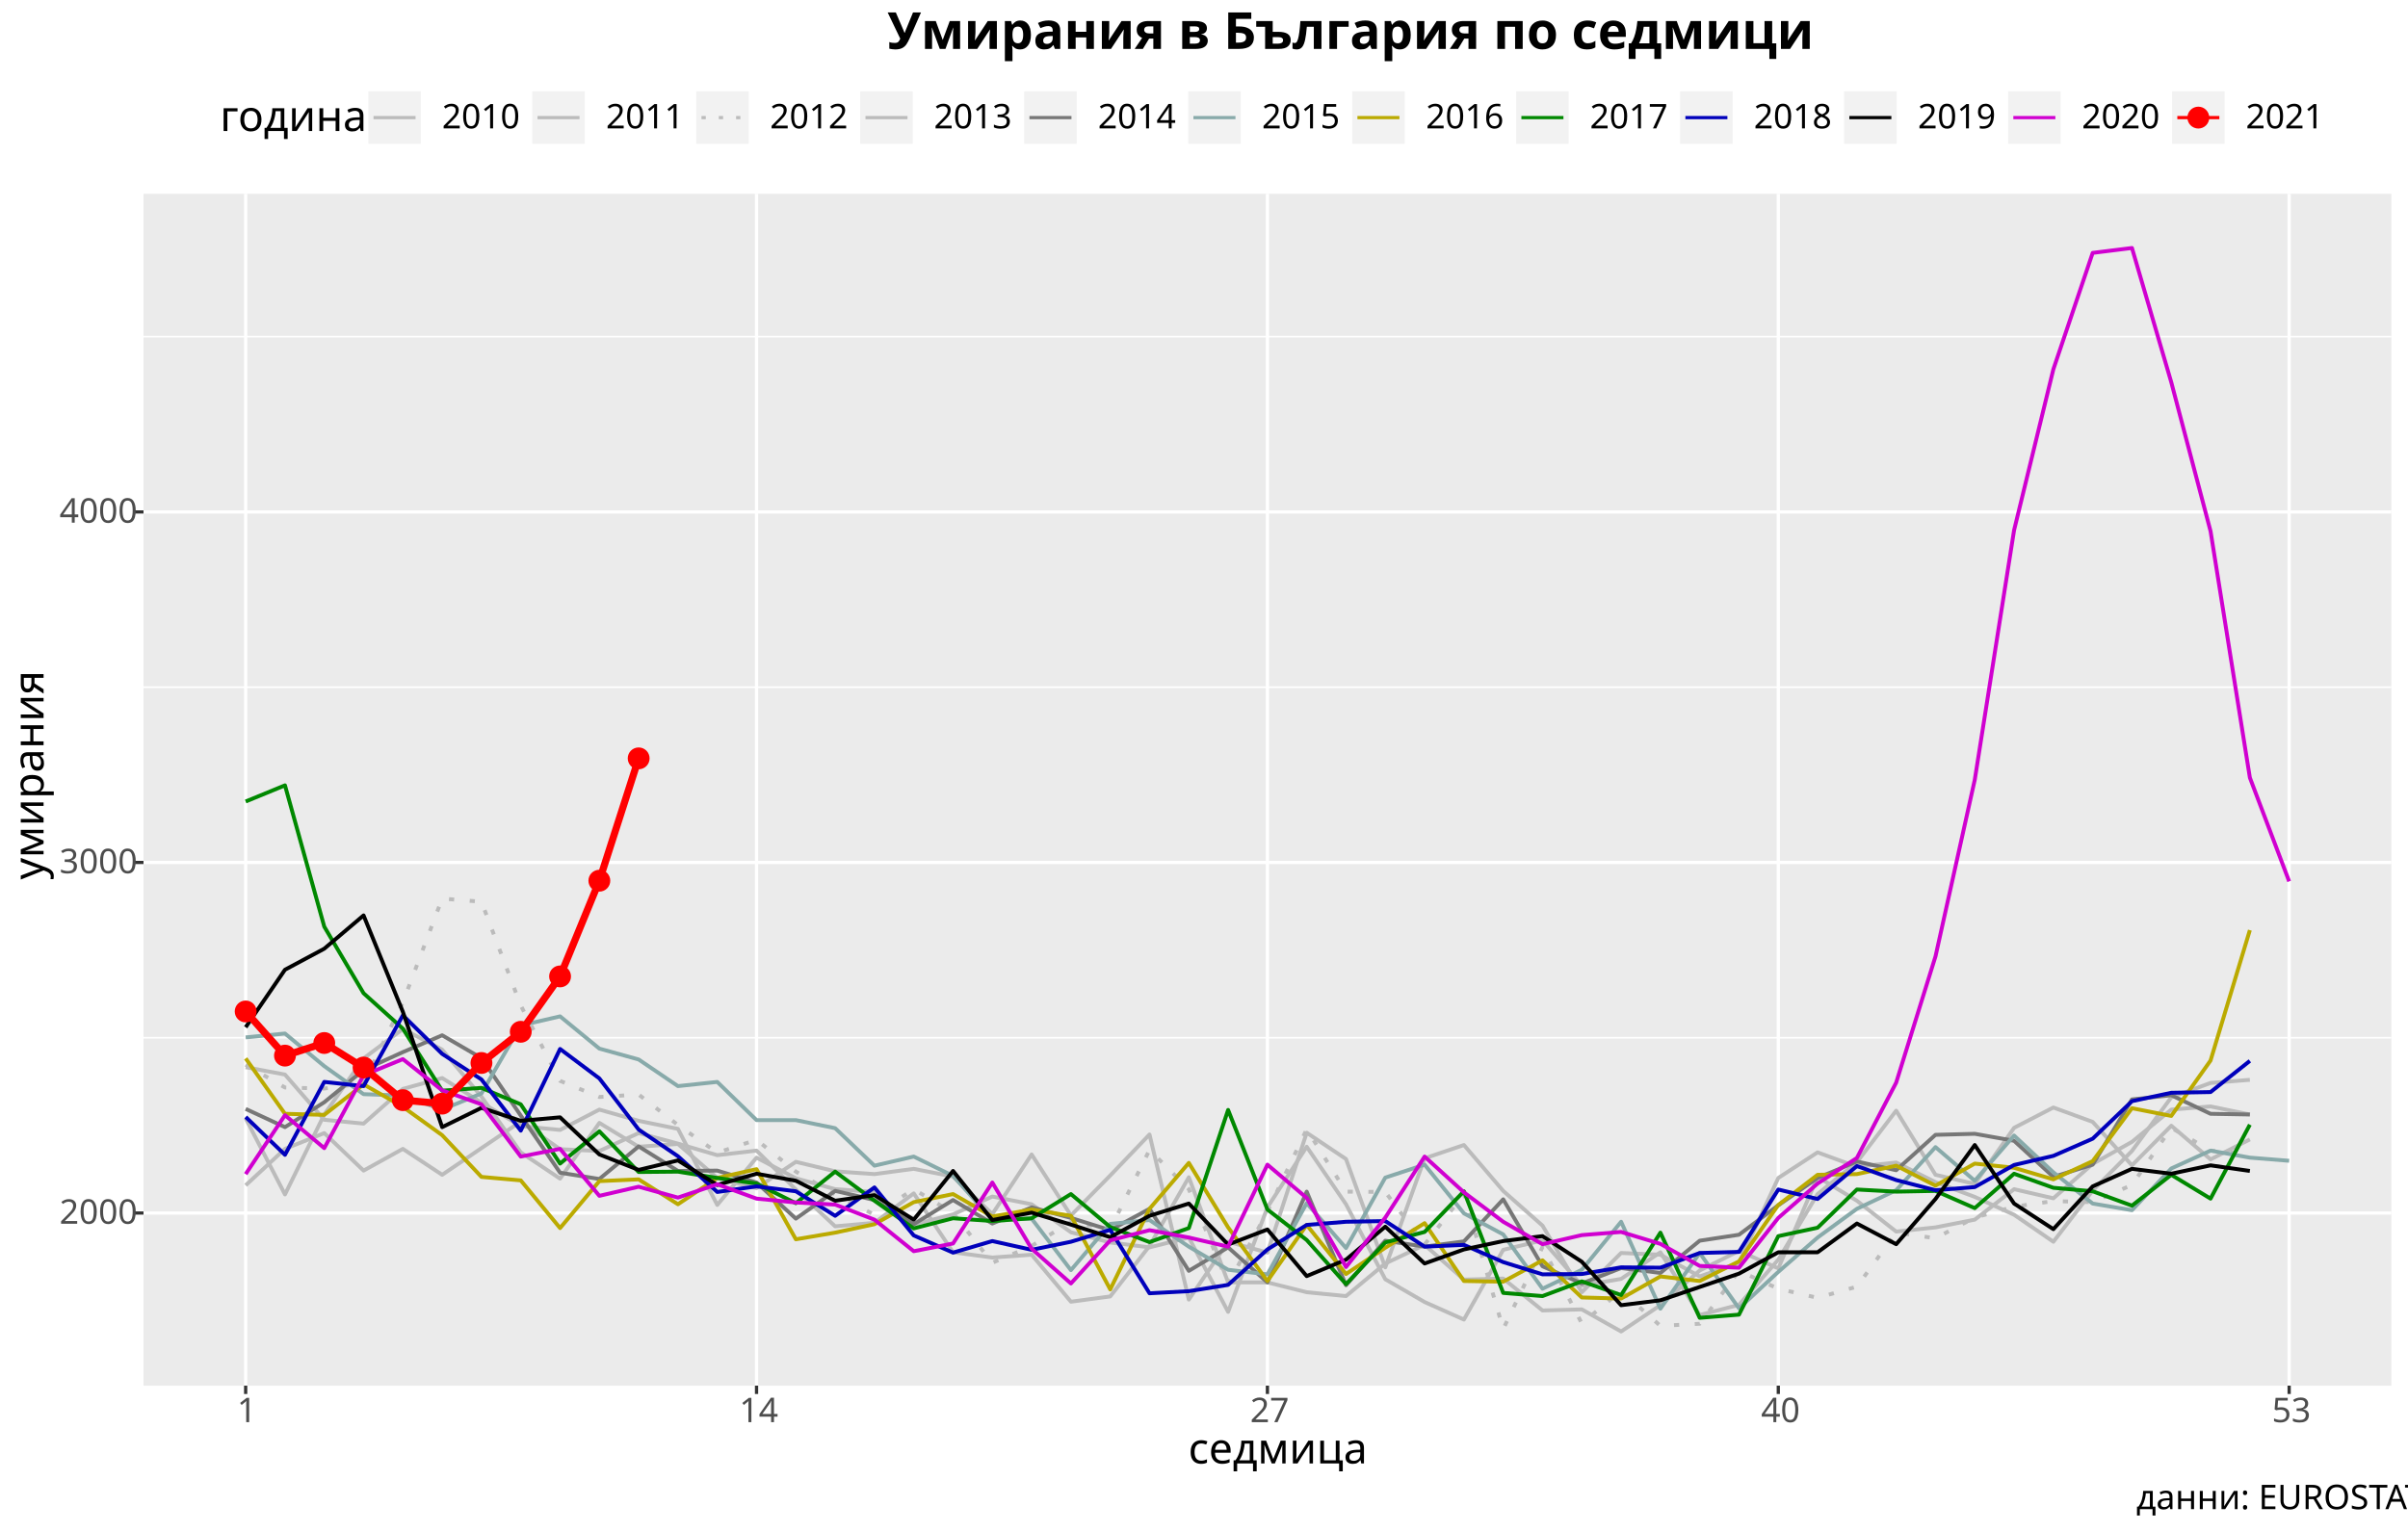
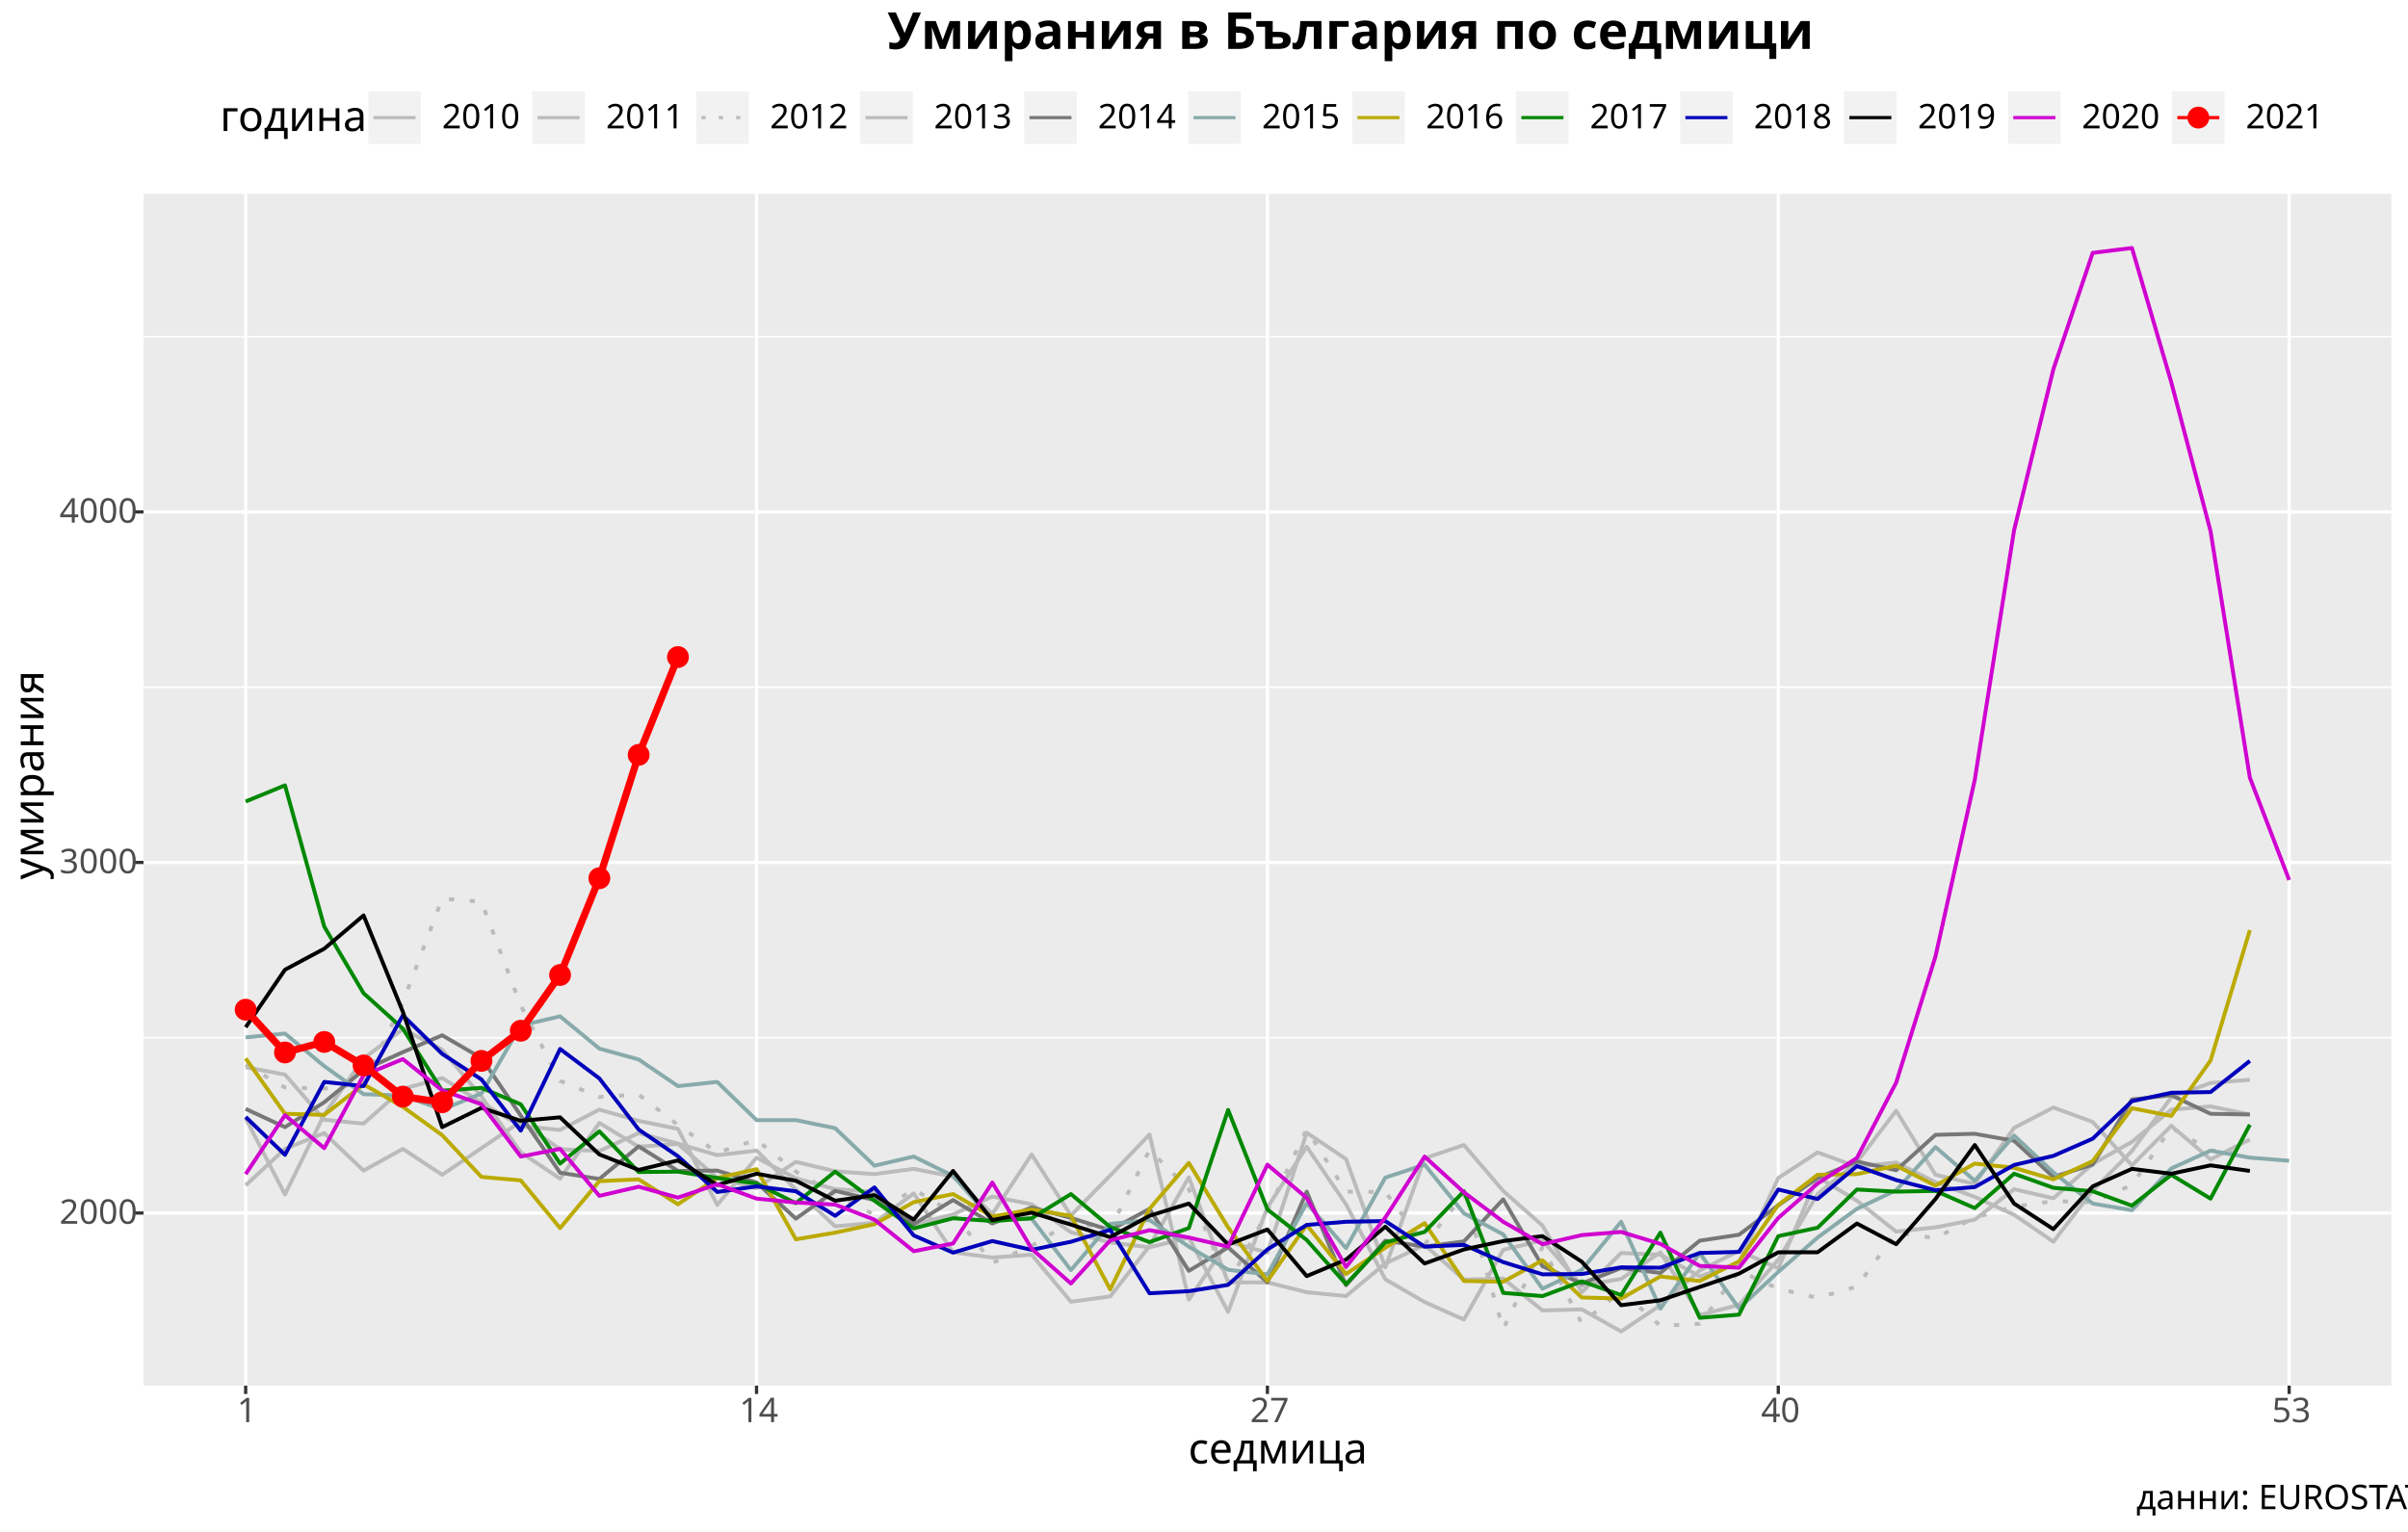
<svg xmlns="http://www.w3.org/2000/svg" viewBox="0 0 792.00 504.00">
  <defs>
    <style type="text/css">
    line, polyline, polygon, path, rect, circle {
      fill: none;
      stroke: #000000;
      stroke-linecap: round;
      stroke-linejoin: round;
      stroke-miterlimit: 10.00;
    }
  </style>
  </defs>
  <rect width="100%" height="100%" style="stroke: none; fill: #FFFFFF;" />
  <rect x="0.00" y="0.00" width="792.00" height="504.00" style="stroke-width: 1.07; stroke: #FFFFFF; fill: #FFFFFF;" />
  <defs>
    <clipPath id="cpNDcuMjB8Nzg2LjUyfDQ1NS44OHw2My43Nw==">
      <rect x="47.20" y="63.77" width="739.32" height="392.12" />
    </clipPath>
  </defs>
  <rect x="47.20" y="63.77" width="739.32" height="392.12" style="stroke-width: 1.07; stroke: none; fill: #EBEBEB;" clip-path="url(#cpNDcuMjB8Nzg2LjUyfDQ1NS44OHw2My43Nw==)" />
  <polyline points="47.20,341.42 786.52,341.42 " style="stroke-width: 0.53; stroke: #FFFFFF; stroke-linecap: butt;" clip-path="url(#cpNDcuMjB8Nzg2LjUyfDQ1NS44OHw2My43Nw==)" />
  <polyline points="47.20,226.09 786.52,226.09 " style="stroke-width: 0.53; stroke: #FFFFFF; stroke-linecap: butt;" clip-path="url(#cpNDcuMjB8Nzg2LjUyfDQ1NS44OHw2My43Nw==)" />
  <polyline points="47.20,110.77 786.52,110.77 " style="stroke-width: 0.53; stroke: #FFFFFF; stroke-linecap: butt;" clip-path="url(#cpNDcuMjB8Nzg2LjUyfDQ1NS44OHw2My43Nw==)" />
  <polyline points="47.20,399.08 786.52,399.08 " style="stroke-width: 1.07; stroke: #FFFFFF; stroke-linecap: butt;" clip-path="url(#cpNDcuMjB8Nzg2LjUyfDQ1NS44OHw2My43Nw==)" />
  <polyline points="47.20,283.75 786.52,283.75 " style="stroke-width: 1.07; stroke: #FFFFFF; stroke-linecap: butt;" clip-path="url(#cpNDcuMjB8Nzg2LjUyfDQ1NS44OHw2My43Nw==)" />
  <polyline points="47.20,168.43 786.52,168.43 " style="stroke-width: 1.07; stroke: #FFFFFF; stroke-linecap: butt;" clip-path="url(#cpNDcuMjB8Nzg2LjUyfDQ1NS44OHw2My43Nw==)" />
  <polyline points="80.80,455.88 80.80,63.77 " style="stroke-width: 1.07; stroke: #FFFFFF; stroke-linecap: butt;" clip-path="url(#cpNDcuMjB8Nzg2LjUyfDQ1NS44OHw2My43Nw==)" />
  <polyline points="248.83,455.88 248.83,63.77 " style="stroke-width: 1.07; stroke: #FFFFFF; stroke-linecap: butt;" clip-path="url(#cpNDcuMjB8Nzg2LjUyfDQ1NS44OHw2My43Nw==)" />
  <polyline points="416.86,455.88 416.86,63.77 " style="stroke-width: 1.07; stroke: #FFFFFF; stroke-linecap: butt;" clip-path="url(#cpNDcuMjB8Nzg2LjUyfDQ1NS44OHw2My43Nw==)" />
  <polyline points="584.89,455.88 584.89,63.77 " style="stroke-width: 1.07; stroke: #FFFFFF; stroke-linecap: butt;" clip-path="url(#cpNDcuMjB8Nzg2LjUyfDQ1NS44OHw2My43Nw==)" />
  <polyline points="752.91,455.88 752.91,63.77 " style="stroke-width: 1.07; stroke: #FFFFFF; stroke-linecap: butt;" clip-path="url(#cpNDcuMjB8Nzg2LjUyfDQ1NS44OHw2My43Nw==)" />
  <polyline points="80.80,367.94 93.73,392.97 106.65,366.67 119.58,348.22 132.50,338.53 145.43,345.34 158.35,360.79 171.28,379.13 184.21,387.78 197.13,369.44 210.06,377.28 222.98,376.36 235.91,387.55 248.83,390.89 261.76,382.24 274.68,385.36 287.61,386.28 300.53,384.55 313.46,387.09 326.38,399.43 339.31,379.82 352.23,399.89 365.16,386.74 378.08,373.25 391.01,427.57 403.93,408.54 416.86,412.11 429.78,372.67 442.71,381.32 455.63,416.96 468.56,381.09 481.49,376.71 494.41,391.81 507.34,403.23 520.26,425.14 533.19,412.23 546.11,412.80 559.04,419.95 571.96,415.46 584.89,387.55 597.81,379.13 610.74,383.86 623.66,382.47 636.59,388.93 649.51,393.78 662.44,399.66 675.36,408.54 688.29,391.70 701.21,378.67 714.14,361.02 727.06,356.29 739.99,355.26 " style="stroke-width: 1.28; stroke: #BBBBBB; stroke-linecap: butt;" clip-path="url(#cpNDcuMjB8Nzg2LjUyfDQ1NS44OHw2My43Nw==)" />
  <polyline points="80.80,351.10 93.73,353.53 106.65,368.40 119.58,369.67 132.50,358.25 145.43,354.68 158.35,362.75 171.28,370.48 184.21,371.75 197.13,365.06 210.06,368.75 222.98,371.40 235.91,396.43 248.83,380.86 261.76,387.66 274.68,391.24 287.61,392.16 300.53,402.89 313.46,399.54 326.38,393.66 339.31,396.20 352.23,405.42 365.16,408.77 378.08,410.38 391.01,407.15 403.93,431.60 416.86,397.23 429.78,377.28 442.71,396.20 455.63,420.88 468.56,428.37 481.49,434.14 494.41,411.19 507.34,408.08 520.26,422.95 533.19,420.76 546.11,412.00 559.04,432.64 571.96,429.30 584.89,414.42 597.81,392.85 610.74,382.36 623.66,365.41 636.59,386.51 649.51,389.51 662.44,371.06 675.36,364.37 688.29,369.10 701.21,383.40 714.14,370.36 727.06,381.44 739.99,374.86 " style="stroke-width: 1.28; stroke: #BBBBBB; stroke-linecap: butt;" clip-path="url(#cpNDcuMjB8Nzg2LjUyfDQ1NS44OHw2My43Nw==)" />
  <polyline points="80.80,350.30 93.73,357.79 106.65,358.14 119.58,356.41 132.50,329.77 145.43,295.63 158.35,296.67 171.28,330.81 184.21,355.60 197.13,360.91 210.06,360.10 222.98,370.13 235.91,379.24 248.83,374.98 261.76,385.47 274.68,392.97 287.61,399.66 300.53,391.24 313.46,399.08 326.38,415.46 339.31,409.92 352.23,401.96 365.16,404.39 378.08,378.32 391.01,391.24 403.93,422.38 416.86,398.62 429.78,371.52 442.71,392.05 455.63,392.16 468.56,409.46 481.49,392.85 494.41,437.25 507.34,410.27 520.26,435.41 533.19,424.68 546.11,436.21 559.04,435.52 571.96,418.11 584.89,423.99 597.81,426.99 610.74,423.30 623.66,405.54 636.59,407.38 649.51,400.58 662.44,397.00 675.36,395.16 688.29,395.51 701.21,389.85 714.14,371.06 727.06,378.55 739.99,379.71 " style="stroke-width: 1.28; stroke: #BBBBBB; stroke-dasharray: 1.71,5.12; stroke-linecap: butt;" clip-path="url(#cpNDcuMjB8Nzg2LjUyfDQ1NS44OHw2My43Nw==)" />
  <polyline points="80.80,389.97 93.73,377.98 106.65,372.79 119.58,385.13 132.50,377.98 145.43,386.51 158.35,377.74 171.28,368.98 184.21,378.09 197.13,378.67 210.06,372.79 222.98,376.25 235.91,380.05 248.83,378.55 261.76,391.35 274.68,403.46 287.61,402.31 300.53,392.62 313.46,412.00 326.38,413.73 339.31,412.80 352.23,428.26 365.16,426.53 378.08,409.92 391.01,387.32 403.93,421.91 416.86,421.91 429.78,425.14 442.71,426.41 455.63,415.69 468.56,409.57 481.49,420.99 494.41,420.65 507.34,431.14 520.26,430.79 533.19,438.06 546.11,429.41 559.04,417.99 571.96,411.54 584.89,417.30 597.81,387.20 610.74,395.04 623.66,405.19 636.59,403.81 649.51,401.27 662.44,391.24 675.36,394.24 688.29,382.93 701.21,375.67 714.14,365.06 727.06,364.02 739.99,366.67 " style="stroke-width: 1.28; stroke: #BBBBBB; stroke-linecap: butt;" clip-path="url(#cpNDcuMjB8Nzg2LjUyfDQ1NS44OHw2My43Nw==)" />
  <polyline points="80.80,364.83 93.73,370.83 106.65,362.64 119.58,352.03 132.50,346.15 145.43,340.61 158.35,348.11 171.28,367.02 184.21,385.82 197.13,387.89 210.06,377.17 222.98,385.24 235.91,385.13 248.83,389.05 261.76,400.93 274.68,391.81 287.61,394.81 300.53,402.77 313.46,394.81 326.38,402.54 339.31,397.23 352.23,400.69 365.16,404.73 378.08,397.70 391.01,418.11 403.93,410.38 416.86,421.91 429.78,392.05 442.71,422.84 455.63,408.19 468.56,410.15 481.49,408.42 494.41,394.58 507.34,416.61 520.26,422.26 533.19,417.19 546.11,418.80 559.04,408.19 571.96,406.23 584.89,396.54 597.81,387.55 610.74,382.13 623.66,385.01 636.59,373.36 649.51,373.02 662.44,375.32 675.36,387.20 688.29,383.17 701.21,361.71 714.14,360.33 727.06,366.44 739.99,366.67 " style="stroke-width: 1.28; stroke: #777777; stroke-linecap: butt;" clip-path="url(#cpNDcuMjB8Nzg2LjUyfDQ1NS44OHw2My43Nw==)" />
  <polyline points="80.80,341.30 93.73,340.03 106.65,350.76 119.58,359.98 132.50,360.45 145.43,365.06 158.35,359.75 171.28,337.38 184.21,334.38 197.13,344.99 210.06,348.57 222.98,357.33 235.91,355.95 248.83,368.52 261.76,368.52 274.68,371.17 287.61,383.51 300.53,380.51 313.46,386.86 326.38,401.27 339.31,400.93 352.23,417.88 365.16,402.66 378.08,401.39 391.01,410.15 403.93,417.76 416.86,419.26 429.78,395.85 442.71,410.61 455.63,387.43 468.56,383.17 481.49,399.20 494.41,406.12 507.34,423.99 520.26,417.76 533.19,401.96 546.11,430.56 559.04,412.23 571.96,430.45 584.89,418.45 597.81,407.15 610.74,397.70 623.66,391.58 636.59,377.40 649.51,388.47 662.44,373.59 675.36,385.70 688.29,395.97 701.21,398.16 714.14,384.43 727.06,378.55 739.99,380.86 752.91,381.90 " style="stroke-width: 1.28; stroke: #88AAAA; stroke-linecap: butt;" clip-path="url(#cpNDcuMjB8Nzg2LjUyfDQ1NS44OHw2My43Nw==)" />
  <polyline points="80.80,348.22 93.73,366.44 106.65,366.79 119.58,356.76 132.50,364.14 145.43,373.48 158.35,387.20 171.28,388.35 184.21,404.04 197.13,388.59 210.06,388.01 222.98,396.20 235.91,387.55 248.83,384.66 261.76,407.73 274.68,405.54 287.61,402.77 300.53,395.51 313.46,392.85 326.38,400.23 339.31,397.93 352.23,400.00 365.16,424.22 378.08,397.70 391.01,382.59 403.93,403.81 416.86,421.45 429.78,403.00 442.71,419.15 455.63,410.50 468.56,402.42 481.49,421.45 494.41,421.68 507.34,414.65 520.26,426.87 533.19,427.22 546.11,419.95 559.04,421.45 571.96,415.00 584.89,396.43 597.81,386.51 610.74,386.28 623.66,383.51 636.59,390.08 649.51,382.82 662.44,384.20 675.36,388.01 688.29,382.01 701.21,364.60 714.14,367.14 727.06,348.91 739.99,306.01 " style="stroke-width: 1.28; stroke: #BBAA00; stroke-linecap: butt;" clip-path="url(#cpNDcuMjB8Nzg2LjUyfDQ1NS44OHw2My43Nw==)" />
  <polyline points="80.80,263.69 93.73,258.38 106.65,304.86 119.58,326.77 132.50,338.42 145.43,358.83 158.35,357.91 171.28,363.33 184.21,382.82 197.13,372.21 210.06,385.59 222.98,385.47 235.91,387.55 248.83,389.39 261.76,395.85 274.68,385.47 287.61,395.04 300.53,404.15 313.46,400.81 326.38,401.73 339.31,400.81 352.23,392.85 365.16,403.69 378.08,408.65 391.01,404.04 403.93,365.17 416.86,397.93 429.78,407.96 442.71,422.49 455.63,408.77 468.56,405.31 481.49,391.93 494.41,425.37 507.34,426.41 520.26,421.57 533.19,426.07 546.11,405.54 559.04,433.56 571.96,432.52 584.89,406.69 597.81,403.92 610.74,391.35 623.66,392.05 636.59,391.81 649.51,397.47 662.44,386.16 675.36,390.78 688.29,391.93 701.21,396.66 714.14,386.51 727.06,394.35 739.99,370.02 " style="stroke-width: 1.28; stroke: #008800; stroke-linecap: butt;" clip-path="url(#cpNDcuMjB8Nzg2LjUyfDQ1NS44OHw2My43Nw==)" />
  <polyline points="80.80,367.48 93.73,379.94 106.65,355.95 119.58,357.33 132.50,334.04 145.43,346.72 158.35,355.14 171.28,371.98 184.21,345.11 197.13,354.80 210.06,371.63 222.98,380.40 235.91,392.16 248.83,390.32 261.76,391.93 274.68,400.00 287.61,390.66 300.53,406.46 313.46,412.11 326.38,408.31 339.31,411.19 352.23,408.54 365.16,404.62 378.08,425.49 391.01,424.80 403.93,422.72 416.86,411.07 429.78,403.00 442.71,401.96 455.63,401.73 468.56,410.15 481.49,409.57 494.41,415.23 507.34,419.26 520.26,419.15 533.19,416.96 546.11,417.07 559.04,412.23 571.96,411.88 584.89,391.35 597.81,394.47 610.74,383.63 623.66,388.24 636.59,391.58 649.51,390.55 662.44,383.28 675.36,380.28 688.29,374.63 701.21,362.29 714.14,359.52 727.06,359.29 739.99,349.03 " style="stroke-width: 1.28; stroke: #0000BB; stroke-linecap: butt;" clip-path="url(#cpNDcuMjB8Nzg2LjUyfDQ1NS44OHw2My43Nw==)" />
  <polyline points="80.80,337.96 93.73,319.04 106.65,312.12 119.58,301.17 132.50,332.88 145.43,370.83 158.35,364.48 171.28,368.75 184.21,367.60 197.13,379.82 210.06,384.90 222.98,381.78 235.91,389.85 248.83,386.16 261.76,388.47 274.68,395.04 287.61,393.20 300.53,401.27 313.46,385.24 326.38,401.39 339.31,398.96 352.23,402.89 365.16,407.04 378.08,400.00 391.01,395.97 403.93,409.46 416.86,404.50 429.78,419.84 442.71,414.42 455.63,403.58 468.56,415.69 481.49,411.07 494.41,408.31 507.34,406.69 520.26,415.11 533.19,429.41 546.11,427.80 559.04,423.41 571.96,419.03 584.89,412.00 597.81,412.00 610.74,402.54 623.66,409.34 636.59,394.47 649.51,376.71 662.44,395.97 675.36,404.39 688.29,390.32 701.21,384.55 714.14,386.16 727.06,383.40 739.99,385.24 " style="stroke-width: 1.28; stroke-linecap: butt;" clip-path="url(#cpNDcuMjB8Nzg2LjUyfDQ1NS44OHw2My43Nw==)" />
-   <polyline points="80.80,386.28 93.73,366.90 106.65,377.74 119.58,353.76 132.50,348.45 145.43,358.72 158.35,363.33 171.28,380.51 184.21,377.98 197.13,393.43 210.06,390.43 222.98,394.01 235.91,389.62 248.83,394.35 261.76,395.62 274.68,396.31 287.61,401.27 300.53,411.65 313.46,409.11 326.38,389.05 339.31,410.84 352.23,422.26 365.16,408.08 378.08,404.73 391.01,407.15 403.93,410.15 416.86,383.17 429.78,394.12 442.71,416.84 455.63,400.58 468.56,380.51 481.49,392.28 494.41,401.96 507.34,409.34 520.26,406.35 533.19,405.31 546.11,409.23 559.04,416.49 571.96,417.07 584.89,400.69 597.81,389.39 610.74,380.97 623.66,356.18 636.59,314.66 649.51,256.54 662.44,174.43 675.36,121.49 688.29,83.20 701.21,81.59 714.14,125.76 727.06,174.77 739.99,255.85 752.91,289.98 " style="stroke-width: 1.28; stroke: #D000D0; stroke-linecap: butt;" clip-path="url(#cpNDcuMjB8Nzg2LjUyfDQ1NS44OHw2My43Nw==)" />
-   <polyline points="80.80,332.77 93.73,347.30 106.65,343.15 119.58,351.22 132.50,361.95 145.43,363.10 158.35,349.72 171.28,339.46 184.21,321.24 197.13,289.75 210.06,249.50 " style="stroke-width: 2.35; stroke: #FF0000; stroke-linecap: butt;" clip-path="url(#cpNDcuMjB8Nzg2LjUyfDQ1NS44OHw2My43Nw==)" />
-   <circle cx="80.80" cy="332.77" r="3.24" style="stroke-width: 0.71; stroke: #FF0000; fill: #FF0000;" clip-path="url(#cpNDcuMjB8Nzg2LjUyfDQ1NS44OHw2My43Nw==)" />
-   <circle cx="93.73" cy="347.30" r="3.24" style="stroke-width: 0.71; stroke: #FF0000; fill: #FF0000;" clip-path="url(#cpNDcuMjB8Nzg2LjUyfDQ1NS44OHw2My43Nw==)" />
-   <circle cx="106.65" cy="343.15" r="3.24" style="stroke-width: 0.71; stroke: #FF0000; fill: #FF0000;" clip-path="url(#cpNDcuMjB8Nzg2LjUyfDQ1NS44OHw2My43Nw==)" />
-   <circle cx="119.58" cy="351.22" r="3.24" style="stroke-width: 0.71; stroke: #FF0000; fill: #FF0000;" clip-path="url(#cpNDcuMjB8Nzg2LjUyfDQ1NS44OHw2My43Nw==)" />
-   <circle cx="132.50" cy="361.95" r="3.24" style="stroke-width: 0.71; stroke: #FF0000; fill: #FF0000;" clip-path="url(#cpNDcuMjB8Nzg2LjUyfDQ1NS44OHw2My43Nw==)" />
-   <circle cx="145.43" cy="363.10" r="3.24" style="stroke-width: 0.71; stroke: #FF0000; fill: #FF0000;" clip-path="url(#cpNDcuMjB8Nzg2LjUyfDQ1NS44OHw2My43Nw==)" />
-   <circle cx="158.35" cy="349.72" r="3.24" style="stroke-width: 0.71; stroke: #FF0000; fill: #FF0000;" clip-path="url(#cpNDcuMjB8Nzg2LjUyfDQ1NS44OHw2My43Nw==)" />
-   <circle cx="171.28" cy="339.46" r="3.24" style="stroke-width: 0.71; stroke: #FF0000; fill: #FF0000;" clip-path="url(#cpNDcuMjB8Nzg2LjUyfDQ1NS44OHw2My43Nw==)" />
-   <circle cx="184.21" cy="321.24" r="3.24" style="stroke-width: 0.71; stroke: #FF0000; fill: #FF0000;" clip-path="url(#cpNDcuMjB8Nzg2LjUyfDQ1NS44OHw2My43Nw==)" />
-   <circle cx="197.13" cy="289.75" r="3.24" style="stroke-width: 0.71; stroke: #FF0000; fill: #FF0000;" clip-path="url(#cpNDcuMjB8Nzg2LjUyfDQ1NS44OHw2My43Nw==)" />
-   <circle cx="210.06" cy="249.50" r="3.24" style="stroke-width: 0.71; stroke: #FF0000; fill: #FF0000;" clip-path="url(#cpNDcuMjB8Nzg2LjUyfDQ1NS44OHw2My43Nw==)" />
+   <polyline points="80.80,386.28 93.73,366.90 106.65,377.74 119.58,353.76 132.50,348.45 145.43,358.72 158.35,363.33 171.28,380.51 184.21,377.98 197.13,393.43 210.06,390.43 222.98,394.01 235.91,389.62 248.83,394.35 261.76,395.62 274.68,396.31 287.61,401.27 300.53,411.65 313.46,409.11 326.38,389.05 339.31,410.84 352.23,422.26 365.16,408.08 378.08,404.73 391.01,407.15 403.93,410.15 416.86,383.17 429.78,394.12 442.71,416.84 455.63,400.58 468.56,380.51 481.49,392.28 494.41,401.96 507.34,409.34 520.26,406.35 533.19,405.31 546.11,409.23 559.04,416.49 571.96,417.07 584.89,400.69 597.81,389.39 610.74,380.97 623.66,356.18 636.59,314.66 649.51,256.54 662.44,174.43 675.36,121.49 688.29,83.20 701.21,81.59 714.14,125.76 727.06,174.77 739.99,255.85 752.91,289.52 " style="stroke-width: 1.28; stroke: #D000D0; stroke-linecap: butt;" clip-path="url(#cpNDcuMjB8Nzg2LjUyfDQ1NS44OHw2My43Nw==)" />
+   <polyline points="80.80,332.19 93.73,346.26 106.65,342.80 119.58,350.53 132.50,360.79 145.43,362.64 158.35,349.03 171.28,339.11 184.21,320.77 197.13,288.94 210.06,248.35 222.98,216.17 " style="stroke-width: 2.35; stroke: #FF0000; stroke-linecap: butt;" clip-path="url(#cpNDcuMjB8Nzg2LjUyfDQ1NS44OHw2My43Nw==)" />
+   <circle cx="80.80" cy="332.19" r="3.24" style="stroke-width: 0.71; stroke: #FF0000; fill: #FF0000;" clip-path="url(#cpNDcuMjB8Nzg2LjUyfDQ1NS44OHw2My43Nw==)" />
+   <circle cx="93.73" cy="346.26" r="3.24" style="stroke-width: 0.71; stroke: #FF0000; fill: #FF0000;" clip-path="url(#cpNDcuMjB8Nzg2LjUyfDQ1NS44OHw2My43Nw==)" />
+   <circle cx="106.65" cy="342.80" r="3.24" style="stroke-width: 0.71; stroke: #FF0000; fill: #FF0000;" clip-path="url(#cpNDcuMjB8Nzg2LjUyfDQ1NS44OHw2My43Nw==)" />
+   <circle cx="119.58" cy="350.53" r="3.24" style="stroke-width: 0.71; stroke: #FF0000; fill: #FF0000;" clip-path="url(#cpNDcuMjB8Nzg2LjUyfDQ1NS44OHw2My43Nw==)" />
+   <circle cx="132.50" cy="360.79" r="3.24" style="stroke-width: 0.71; stroke: #FF0000; fill: #FF0000;" clip-path="url(#cpNDcuMjB8Nzg2LjUyfDQ1NS44OHw2My43Nw==)" />
+   <circle cx="145.43" cy="362.64" r="3.24" style="stroke-width: 0.71; stroke: #FF0000; fill: #FF0000;" clip-path="url(#cpNDcuMjB8Nzg2LjUyfDQ1NS44OHw2My43Nw==)" />
+   <circle cx="158.35" cy="349.03" r="3.24" style="stroke-width: 0.71; stroke: #FF0000; fill: #FF0000;" clip-path="url(#cpNDcuMjB8Nzg2LjUyfDQ1NS44OHw2My43Nw==)" />
+   <circle cx="171.28" cy="339.11" r="3.24" style="stroke-width: 0.71; stroke: #FF0000; fill: #FF0000;" clip-path="url(#cpNDcuMjB8Nzg2LjUyfDQ1NS44OHw2My43Nw==)" />
+   <circle cx="184.21" cy="320.77" r="3.24" style="stroke-width: 0.71; stroke: #FF0000; fill: #FF0000;" clip-path="url(#cpNDcuMjB8Nzg2LjUyfDQ1NS44OHw2My43Nw==)" />
+   <circle cx="197.13" cy="288.94" r="3.24" style="stroke-width: 0.71; stroke: #FF0000; fill: #FF0000;" clip-path="url(#cpNDcuMjB8Nzg2LjUyfDQ1NS44OHw2My43Nw==)" />
+   <circle cx="210.06" cy="248.35" r="3.24" style="stroke-width: 0.71; stroke: #FF0000; fill: #FF0000;" clip-path="url(#cpNDcuMjB8Nzg2LjUyfDQ1NS44OHw2My43Nw==)" />
+   <circle cx="222.98" cy="216.17" r="3.24" style="stroke-width: 0.71; stroke: #FF0000; fill: #FF0000;" clip-path="url(#cpNDcuMjB8Nzg2LjUyfDQ1NS44OHw2My43Nw==)" />
  <defs>
    <clipPath id="cpMC4wMHw3OTIuMDB8NTA0LjAwfDAuMDA=">
      <rect x="0.00" y="0.00" width="792.00" height="504.00" />
    </clipPath>
  </defs>
  <g clip-path="url(#cpMC4wMHw3OTIuMDB8NTA0LjAwfDAuMDA=)">
    <text x="19.56" y="402.62" style="font-size: 11.20px; fill: #4D4D4D; font-family: Calibri;" textLength="22.71px" lengthAdjust="spacingAndGlyphs">2000</text>
  </g>
  <g clip-path="url(#cpMC4wMHw3OTIuMDB8NTA0LjAwfDAuMDA=)">
    <text x="19.56" y="287.29" style="font-size: 11.20px; fill: #4D4D4D; font-family: Calibri;" textLength="22.71px" lengthAdjust="spacingAndGlyphs">3000</text>
  </g>
  <g clip-path="url(#cpMC4wMHw3OTIuMDB8NTA0LjAwfDAuMDA=)">
    <text x="19.56" y="171.97" style="font-size: 11.20px; fill: #4D4D4D; font-family: Calibri;" textLength="22.71px" lengthAdjust="spacingAndGlyphs">4000</text>
  </g>
  <polyline points="44.46,399.08 47.20,399.08 " style="stroke-width: 1.07; stroke: #333333; stroke-linecap: butt;" clip-path="url(#cpMC4wMHw3OTIuMDB8NTA0LjAwfDAuMDA=)" />
  <polyline points="44.46,283.75 47.20,283.75 " style="stroke-width: 1.07; stroke: #333333; stroke-linecap: butt;" clip-path="url(#cpMC4wMHw3OTIuMDB8NTA0LjAwfDAuMDA=)" />
  <polyline points="44.46,168.43 47.20,168.43 " style="stroke-width: 1.07; stroke: #333333; stroke-linecap: butt;" clip-path="url(#cpMC4wMHw3OTIuMDB8NTA0LjAwfDAuMDA=)" />
  <polyline points="80.80,458.62 80.80,455.88 " style="stroke-width: 1.07; stroke: #333333; stroke-linecap: butt;" clip-path="url(#cpMC4wMHw3OTIuMDB8NTA0LjAwfDAuMDA=)" />
  <polyline points="248.83,458.62 248.83,455.88 " style="stroke-width: 1.07; stroke: #333333; stroke-linecap: butt;" clip-path="url(#cpMC4wMHw3OTIuMDB8NTA0LjAwfDAuMDA=)" />
  <polyline points="416.86,458.62 416.86,455.88 " style="stroke-width: 1.07; stroke: #333333; stroke-linecap: butt;" clip-path="url(#cpMC4wMHw3OTIuMDB8NTA0LjAwfDAuMDA=)" />
  <polyline points="584.89,458.62 584.89,455.88 " style="stroke-width: 1.07; stroke: #333333; stroke-linecap: butt;" clip-path="url(#cpMC4wMHw3OTIuMDB8NTA0LjAwfDAuMDA=)" />
  <polyline points="752.91,458.62 752.91,455.88 " style="stroke-width: 1.07; stroke: #333333; stroke-linecap: butt;" clip-path="url(#cpMC4wMHw3OTIuMDB8NTA0LjAwfDAuMDA=)" />
  <g clip-path="url(#cpMC4wMHw3OTIuMDB8NTA0LjAwfDAuMDA=)">
    <text x="77.97" y="467.89" style="font-size: 11.20px; fill: #4D4D4D; font-family: Calibri;" textLength="5.68px" lengthAdjust="spacingAndGlyphs">1</text>
  </g>
  <g clip-path="url(#cpMC4wMHw3OTIuMDB8NTA0LjAwfDAuMDA=)">
    <text x="243.15" y="467.89" style="font-size: 11.20px; fill: #4D4D4D; font-family: Calibri;" textLength="11.35px" lengthAdjust="spacingAndGlyphs">14</text>
  </g>
  <g clip-path="url(#cpMC4wMHw3OTIuMDB8NTA0LjAwfDAuMDA=)">
    <text x="411.18" y="467.89" style="font-size: 11.20px; fill: #4D4D4D; font-family: Calibri;" textLength="11.35px" lengthAdjust="spacingAndGlyphs">27</text>
  </g>
  <g clip-path="url(#cpMC4wMHw3OTIuMDB8NTA0LjAwfDAuMDA=)">
    <text x="579.21" y="467.89" style="font-size: 11.20px; fill: #4D4D4D; font-family: Calibri;" textLength="11.35px" lengthAdjust="spacingAndGlyphs">40</text>
  </g>
  <g clip-path="url(#cpMC4wMHw3OTIuMDB8NTA0LjAwfDAuMDA=)">
    <text x="747.24" y="467.89" style="font-size: 11.20px; fill: #4D4D4D; font-family: Calibri;" textLength="11.35px" lengthAdjust="spacingAndGlyphs">53</text>
  </g>
  <g clip-path="url(#cpMC4wMHw3OTIuMDB8NTA0LjAwfDAuMDA=)">
    <text x="390.85" y="481.47" style="font-size: 14.00px; font-family: Calibri;" textLength="52.02px" lengthAdjust="spacingAndGlyphs">седмица</text>
  </g>
  <g clip-path="url(#cpMC4wMHw3OTIuMDB8NTA0LjAwfDAuMDA=)">
    <text transform="translate(14.33,289.39) rotate(-90)" style="font-size: 14.00px; font-family: Calibri;" textLength="59.12px" lengthAdjust="spacingAndGlyphs">умирания</text>
  </g>
  <rect x="66.88" y="24.57" width="699.96" height="28.24" style="stroke-width: 1.07; stroke: none; fill: #FFFFFF;" clip-path="url(#cpMC4wMHw3OTIuMDB8NTA0LjAwfDAuMDA=)" />
  <g clip-path="url(#cpMC4wMHw3OTIuMDB8NTA0LjAwfDAuMDA=)">
    <text x="72.36" y="43.11" style="font-size: 14.00px; font-family: Calibri;" textLength="41.79px" lengthAdjust="spacingAndGlyphs">година</text>
  </g>
  <rect x="121.13" y="30.05" width="17.28" height="17.28" style="stroke-width: 1.07; stroke: none; fill: #F2F2F2;" clip-path="url(#cpMC4wMHw3OTIuMDB8NTA0LjAwfDAuMDA=)" />
  <line x1="122.85" y1="38.69" x2="136.68" y2="38.69" style="stroke-width: 1.07; stroke: #BBBBBB; stroke-linecap: butt;" clip-path="url(#cpMC4wMHw3OTIuMDB8NTA0LjAwfDAuMDA=)" />
  <rect x="175.06" y="30.05" width="17.28" height="17.28" style="stroke-width: 1.07; stroke: none; fill: #F2F2F2;" clip-path="url(#cpMC4wMHw3OTIuMDB8NTA0LjAwfDAuMDA=)" />
  <line x1="176.79" y1="38.69" x2="190.61" y2="38.69" style="stroke-width: 1.07; stroke: #BBBBBB; stroke-linecap: butt;" clip-path="url(#cpMC4wMHw3OTIuMDB8NTA0LjAwfDAuMDA=)" />
  <rect x="228.99" y="30.05" width="17.28" height="17.28" style="stroke-width: 1.07; stroke: none; fill: #F2F2F2;" clip-path="url(#cpMC4wMHw3OTIuMDB8NTA0LjAwfDAuMDA=)" />
  <line x1="230.72" y1="38.69" x2="244.55" y2="38.69" style="stroke-width: 1.07; stroke: #BBBBBB; stroke-dasharray: 1.42,4.27; stroke-linecap: butt;" clip-path="url(#cpMC4wMHw3OTIuMDB8NTA0LjAwfDAuMDA=)" />
  <rect x="282.93" y="30.05" width="17.28" height="17.28" style="stroke-width: 1.07; stroke: none; fill: #F2F2F2;" clip-path="url(#cpMC4wMHw3OTIuMDB8NTA0LjAwfDAuMDA=)" />
  <line x1="284.66" y1="38.69" x2="298.48" y2="38.69" style="stroke-width: 1.07; stroke: #BBBBBB; stroke-linecap: butt;" clip-path="url(#cpMC4wMHw3OTIuMDB8NTA0LjAwfDAuMDA=)" />
  <rect x="336.86" y="30.05" width="17.28" height="17.28" style="stroke-width: 1.07; stroke: none; fill: #F2F2F2;" clip-path="url(#cpMC4wMHw3OTIuMDB8NTA0LjAwfDAuMDA=)" />
  <line x1="338.59" y1="38.69" x2="352.41" y2="38.69" style="stroke-width: 1.07; stroke: #777777; stroke-linecap: butt;" clip-path="url(#cpMC4wMHw3OTIuMDB8NTA0LjAwfDAuMDA=)" />
  <rect x="390.80" y="30.05" width="17.28" height="17.28" style="stroke-width: 1.07; stroke: none; fill: #F2F2F2;" clip-path="url(#cpMC4wMHw3OTIuMDB8NTA0LjAwfDAuMDA=)" />
  <line x1="392.52" y1="38.69" x2="406.35" y2="38.69" style="stroke-width: 1.07; stroke: #88AAAA; stroke-linecap: butt;" clip-path="url(#cpMC4wMHw3OTIuMDB8NTA0LjAwfDAuMDA=)" />
  <rect x="444.73" y="30.05" width="17.28" height="17.28" style="stroke-width: 1.07; stroke: none; fill: #F2F2F2;" clip-path="url(#cpMC4wMHw3OTIuMDB8NTA0LjAwfDAuMDA=)" />
  <line x1="446.46" y1="38.69" x2="460.28" y2="38.69" style="stroke-width: 1.07; stroke: #BBAA00; stroke-linecap: butt;" clip-path="url(#cpMC4wMHw3OTIuMDB8NTA0LjAwfDAuMDA=)" />
  <rect x="498.66" y="30.05" width="17.28" height="17.28" style="stroke-width: 1.07; stroke: none; fill: #F2F2F2;" clip-path="url(#cpMC4wMHw3OTIuMDB8NTA0LjAwfDAuMDA=)" />
  <line x1="500.39" y1="38.69" x2="514.22" y2="38.69" style="stroke-width: 1.07; stroke: #008800; stroke-linecap: butt;" clip-path="url(#cpMC4wMHw3OTIuMDB8NTA0LjAwfDAuMDA=)" />
  <rect x="552.60" y="30.05" width="17.28" height="17.28" style="stroke-width: 1.07; stroke: none; fill: #F2F2F2;" clip-path="url(#cpMC4wMHw3OTIuMDB8NTA0LjAwfDAuMDA=)" />
  <line x1="554.33" y1="38.69" x2="568.15" y2="38.69" style="stroke-width: 1.07; stroke: #0000BB; stroke-linecap: butt;" clip-path="url(#cpMC4wMHw3OTIuMDB8NTA0LjAwfDAuMDA=)" />
  <rect x="606.53" y="30.05" width="17.28" height="17.28" style="stroke-width: 1.07; stroke: none; fill: #F2F2F2;" clip-path="url(#cpMC4wMHw3OTIuMDB8NTA0LjAwfDAuMDA=)" />
  <line x1="608.26" y1="38.69" x2="622.08" y2="38.69" style="stroke-width: 1.07; stroke-linecap: butt;" clip-path="url(#cpMC4wMHw3OTIuMDB8NTA0LjAwfDAuMDA=)" />
  <rect x="660.47" y="30.05" width="17.28" height="17.28" style="stroke-width: 1.07; stroke: none; fill: #F2F2F2;" clip-path="url(#cpMC4wMHw3OTIuMDB8NTA0LjAwfDAuMDA=)" />
  <line x1="662.19" y1="38.69" x2="676.02" y2="38.69" style="stroke-width: 1.07; stroke: #D000D0; stroke-linecap: butt;" clip-path="url(#cpMC4wMHw3OTIuMDB8NTA0LjAwfDAuMDA=)" />
  <rect x="714.40" y="30.05" width="17.28" height="17.28" style="stroke-width: 1.07; stroke: none; fill: #F2F2F2;" clip-path="url(#cpMC4wMHw3OTIuMDB8NTA0LjAwfDAuMDA=)" />
  <line x1="716.13" y1="38.69" x2="729.95" y2="38.69" style="stroke-width: 1.07; stroke: #FF0000; stroke-linecap: butt;" clip-path="url(#cpMC4wMHw3OTIuMDB8NTA0LjAwfDAuMDA=)" />
  <circle cx="723.04" cy="38.69" r="3.24" style="stroke-width: 0.71; stroke: #FF0000; fill: #FF0000;" clip-path="url(#cpMC4wMHw3OTIuMDB8NTA0LjAwfDAuMDA=)" />
  <g clip-path="url(#cpMC4wMHw3OTIuMDB8NTA0LjAwfDAuMDA=)">
    <text x="145.38" y="42.23" style="font-size: 11.20px; font-family: Calibri;" textLength="22.71px" lengthAdjust="spacingAndGlyphs">2010</text>
  </g>
  <g clip-path="url(#cpMC4wMHw3OTIuMDB8NTA0LjAwfDAuMDA=)">
    <text x="199.31" y="42.23" style="font-size: 11.20px; font-family: Calibri;" textLength="22.71px" lengthAdjust="spacingAndGlyphs">2011</text>
  </g>
  <g clip-path="url(#cpMC4wMHw3OTIuMDB8NTA0LjAwfDAuMDA=)">
    <text x="253.25" y="42.23" style="font-size: 11.20px; font-family: Calibri;" textLength="22.71px" lengthAdjust="spacingAndGlyphs">2012</text>
  </g>
  <g clip-path="url(#cpMC4wMHw3OTIuMDB8NTA0LjAwfDAuMDA=)">
    <text x="307.18" y="42.23" style="font-size: 11.20px; font-family: Calibri;" textLength="22.71px" lengthAdjust="spacingAndGlyphs">2013</text>
  </g>
  <g clip-path="url(#cpMC4wMHw3OTIuMDB8NTA0LjAwfDAuMDA=)">
    <text x="361.12" y="42.23" style="font-size: 11.20px; font-family: Calibri;" textLength="22.71px" lengthAdjust="spacingAndGlyphs">2014</text>
  </g>
  <g clip-path="url(#cpMC4wMHw3OTIuMDB8NTA0LjAwfDAuMDA=)">
    <text x="415.05" y="42.23" style="font-size: 11.20px; font-family: Calibri;" textLength="22.71px" lengthAdjust="spacingAndGlyphs">2015</text>
  </g>
  <g clip-path="url(#cpMC4wMHw3OTIuMDB8NTA0LjAwfDAuMDA=)">
    <text x="468.98" y="42.23" style="font-size: 11.20px; font-family: Calibri;" textLength="22.71px" lengthAdjust="spacingAndGlyphs">2016</text>
  </g>
  <g clip-path="url(#cpMC4wMHw3OTIuMDB8NTA0LjAwfDAuMDA=)">
    <text x="522.92" y="42.23" style="font-size: 11.20px; font-family: Calibri;" textLength="22.71px" lengthAdjust="spacingAndGlyphs">2017</text>
  </g>
  <g clip-path="url(#cpMC4wMHw3OTIuMDB8NTA0LjAwfDAuMDA=)">
    <text x="576.85" y="42.23" style="font-size: 11.20px; font-family: Calibri;" textLength="22.71px" lengthAdjust="spacingAndGlyphs">2018</text>
  </g>
  <g clip-path="url(#cpMC4wMHw3OTIuMDB8NTA0LjAwfDAuMDA=)">
    <text x="630.79" y="42.23" style="font-size: 11.20px; font-family: Calibri;" textLength="22.71px" lengthAdjust="spacingAndGlyphs">2019</text>
  </g>
  <g clip-path="url(#cpMC4wMHw3OTIuMDB8NTA0LjAwfDAuMDA=)">
    <text x="684.72" y="42.23" style="font-size: 11.20px; font-family: Calibri;" textLength="22.71px" lengthAdjust="spacingAndGlyphs">2020</text>
  </g>
  <g clip-path="url(#cpMC4wMHw3OTIuMDB8NTA0LjAwfDAuMDA=)">
    <text x="738.65" y="42.23" style="font-size: 11.20px; font-family: Calibri;" textLength="22.71px" lengthAdjust="spacingAndGlyphs">2021</text>
  </g>
  <g clip-path="url(#cpMC4wMHw3OTIuMDB8NTA0LjAwfDAuMDA=)">
    <text x="291.78" y="16.09" style="font-size: 16.80px; font-weight: bold; font-family: Calibri;" textLength="250.15px" lengthAdjust="spacingAndGlyphs">Умирания в България по седмици</text>
  </g>
  <g clip-path="url(#cpMC4wMHw3OTIuMDB8NTA0LjAwfDAuMDA=)">
    <text x="702.65" y="496.52" style="font-size: 11.20px; font-family: Calibri;" textLength="83.87px" lengthAdjust="spacingAndGlyphs">данни: EUROSTAT</text>
  </g>
</svg>
